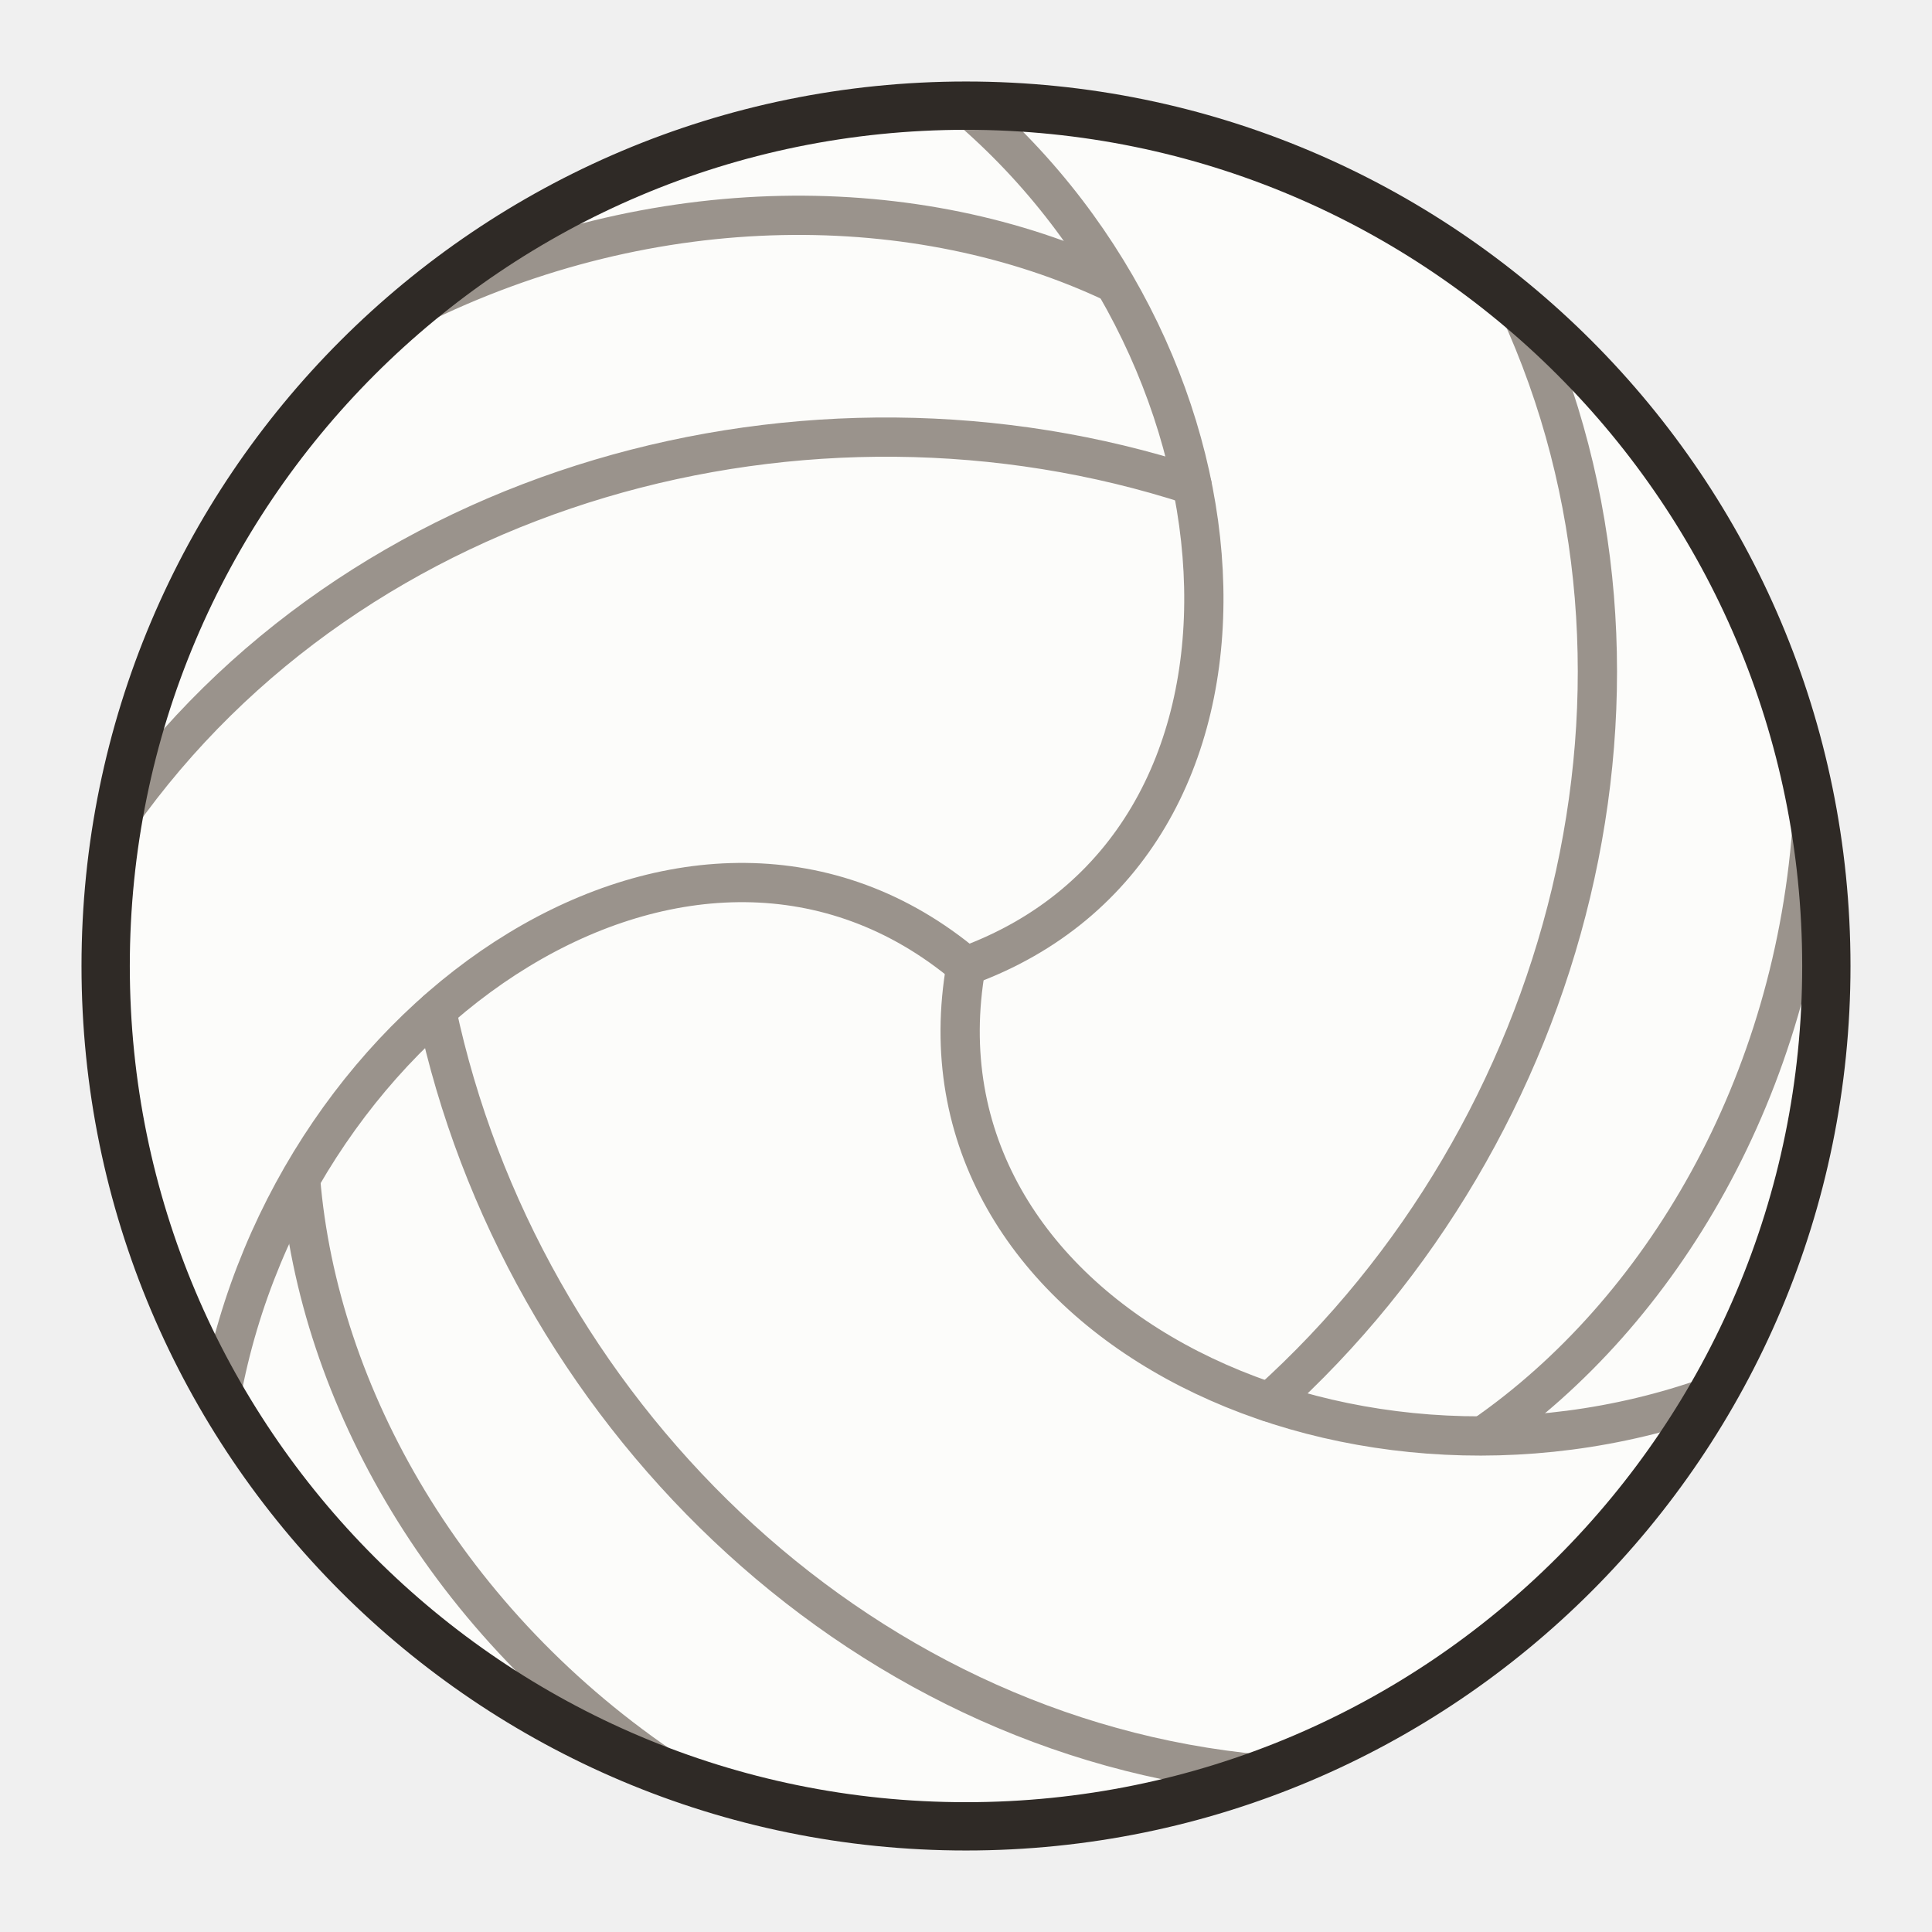
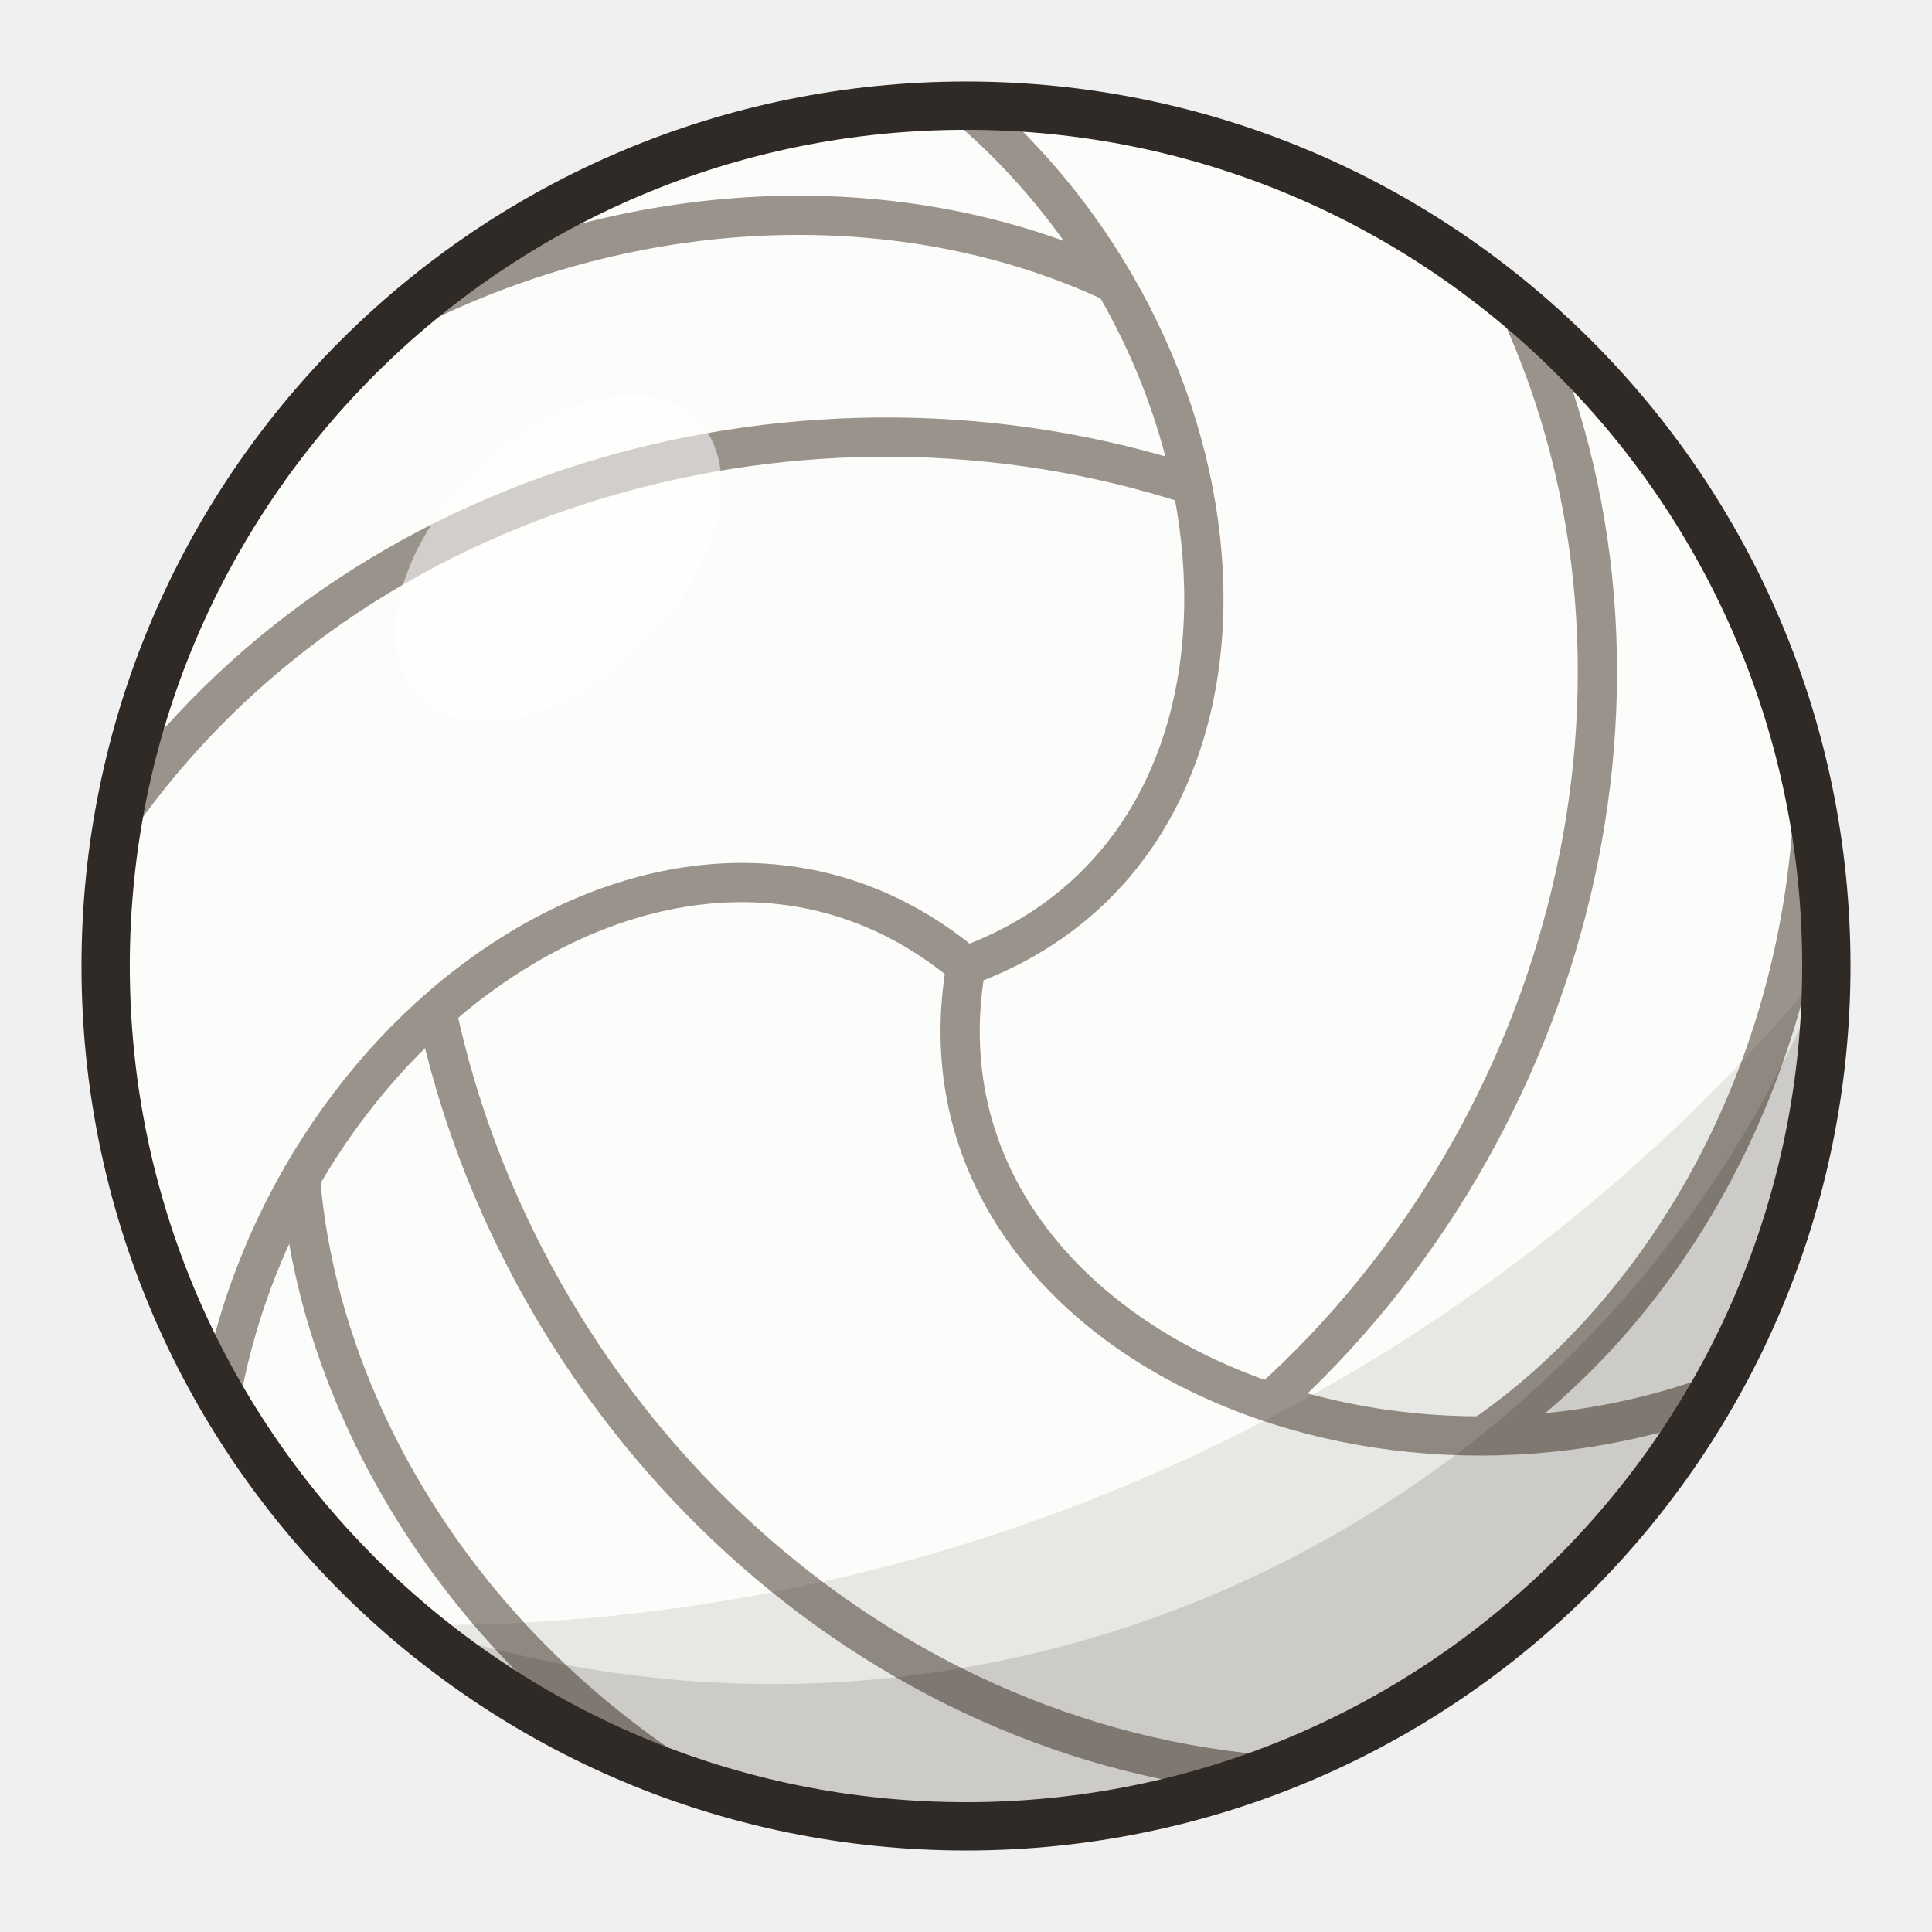
<svg xmlns="http://www.w3.org/2000/svg" viewBox="0 0 128 128">
  <circle cx="64" cy="64" r="57" fill="#fcfcfa" />
+   <g>
+     <path d="M64 64 C 86 56, 84 24, 64 7 A 57 57 0 0 1 100.6 20.3 C 112 45, 104 75, 84.14 92.92 C 70.92 88.5, 61.56 77.83, 64 64 Z" fill="#fcfcfa" />
+     <path d="M100.6 20.3 A 57 57 0 0 1 120.1 54.1 C 119 72, 110 87, 98.35 95.15 C 93.38 95.18, 88.55 94.4, 84.14 92.92 C 104 75, 112 45, 100.6 20.3 Z" fill="#fcfcfa" />
+     <path d="M120.1 54.1 A 57 57 0 0 1 113.36 92.52 C 108.42 94.28, 103.31 95.12, 98.35 95.15 C 110 87, 119 72, 120.1 54.1 Z" fill="#fcfcfa" />
+   </g>
+   <g transform="rotate(120 64 64)">
+     <path d="M64 64 C 86 56, 84 24, 64 7 A 57 57 0 0 1 100.6 20.3 C 112 45, 104 75, 84.14 92.92 C 70.92 88.5, 61.56 77.83, 64 64 Z" fill="#fcfcfa" />
+     <path d="M100.6 20.3 A 57 57 0 0 1 120.1 54.1 C 119 72, 110 87, 98.35 95.15 C 93.38 95.18, 88.55 94.4, 84.14 92.92 C 104 75, 112 45, 100.6 20.3 Z" fill="#fcfcfa" />
+     <path d="M120.1 54.1 A 57 57 0 0 1 113.36 92.52 C 108.42 94.28, 103.31 95.12, 98.35 95.15 C 110 87, 119 72, 120.1 54.1 Z" fill="#fcfcfa" />
+   </g>
+   <g transform="rotate(240 64 64)">
+     <path d="M64 64 C 86 56, 84 24, 64 7 A 57 57 0 0 1 100.6 20.3 C 112 45, 104 75, 84.14 92.92 C 70.92 88.5, 61.56 77.83, 64 64 Z" fill="#fcfcfa" />
+     <path d="M100.6 20.3 A 57 57 0 0 1 120.1 54.1 C 119 72, 110 87, 98.35 95.15 C 93.38 95.18, 88.55 94.4, 84.14 92.92 C 104 75, 112 45, 100.6 20.3 Z" fill="#fcfcfa" />
+     <path d="M120.1 54.1 A 57 57 0 0 1 113.36 92.52 C 108.42 94.28, 103.31 95.12, 98.35 95.15 C 110 87, 119 72, 120.1 54.1 Z" fill="#fcfcfa" />
+   </g>
  <g fill="none" stroke="#9a938c" stroke-width="2.6" stroke-linecap="round">
    <g>
      <path d="M64 64 C 86 56, 84 24, 64 7" />
      <path d="M100.6 20.3 C 112 45, 104 75, 84.1 92.9" />
      <path d="M120.1 54.1 C 119 72, 110 87, 98.3 95.1" />
    </g>
    <g transform="rotate(120 64 64)">
      <path d="M64 64 C 86 56, 84 24, 64 7" />
      <path d="M100.6 20.3 C 112 45, 104 75, 84.1 92.9" />
      <path d="M120.1 54.1 C 119 72, 110 87, 98.3 95.1" />
    </g>
    <g transform="rotate(240 64 64)">
      <path d="M64 64 C 86 56, 84 24, 64 7" />
      <path d="M100.6 20.3 C 112 45, 104 75, 84.1 92.9" />
      <path d="M120.1 54.1 C 119 72, 110 87, 98.3 95.1" />
    </g>
  </g>
+   <ellipse cx="37" cy="37" rx="13" ry="8" transform="rotate(-45 37 37)" fill="#ffffff" opacity="0.55" />
+   <path d="M115.66 88.09 A 57 57 0 0 1 12.34 88.09 A 120 120 0 0 0 115.66 88.09 Z" transform="rotate(-25 64 64)" fill="#141210" opacity="0.09" />
+   <path d="M115.66 88.09 A 57 57 0 0 1 12.34 88.09 A 75 75 0 0 0 115.66 88.09 Z" transform="rotate(-25 64 64)" fill="#141210" opacity="0.13" />
  <circle cx="64" cy="64" r="57" fill="none" stroke="#2f2a26" stroke-width="3.2" />
</svg>
